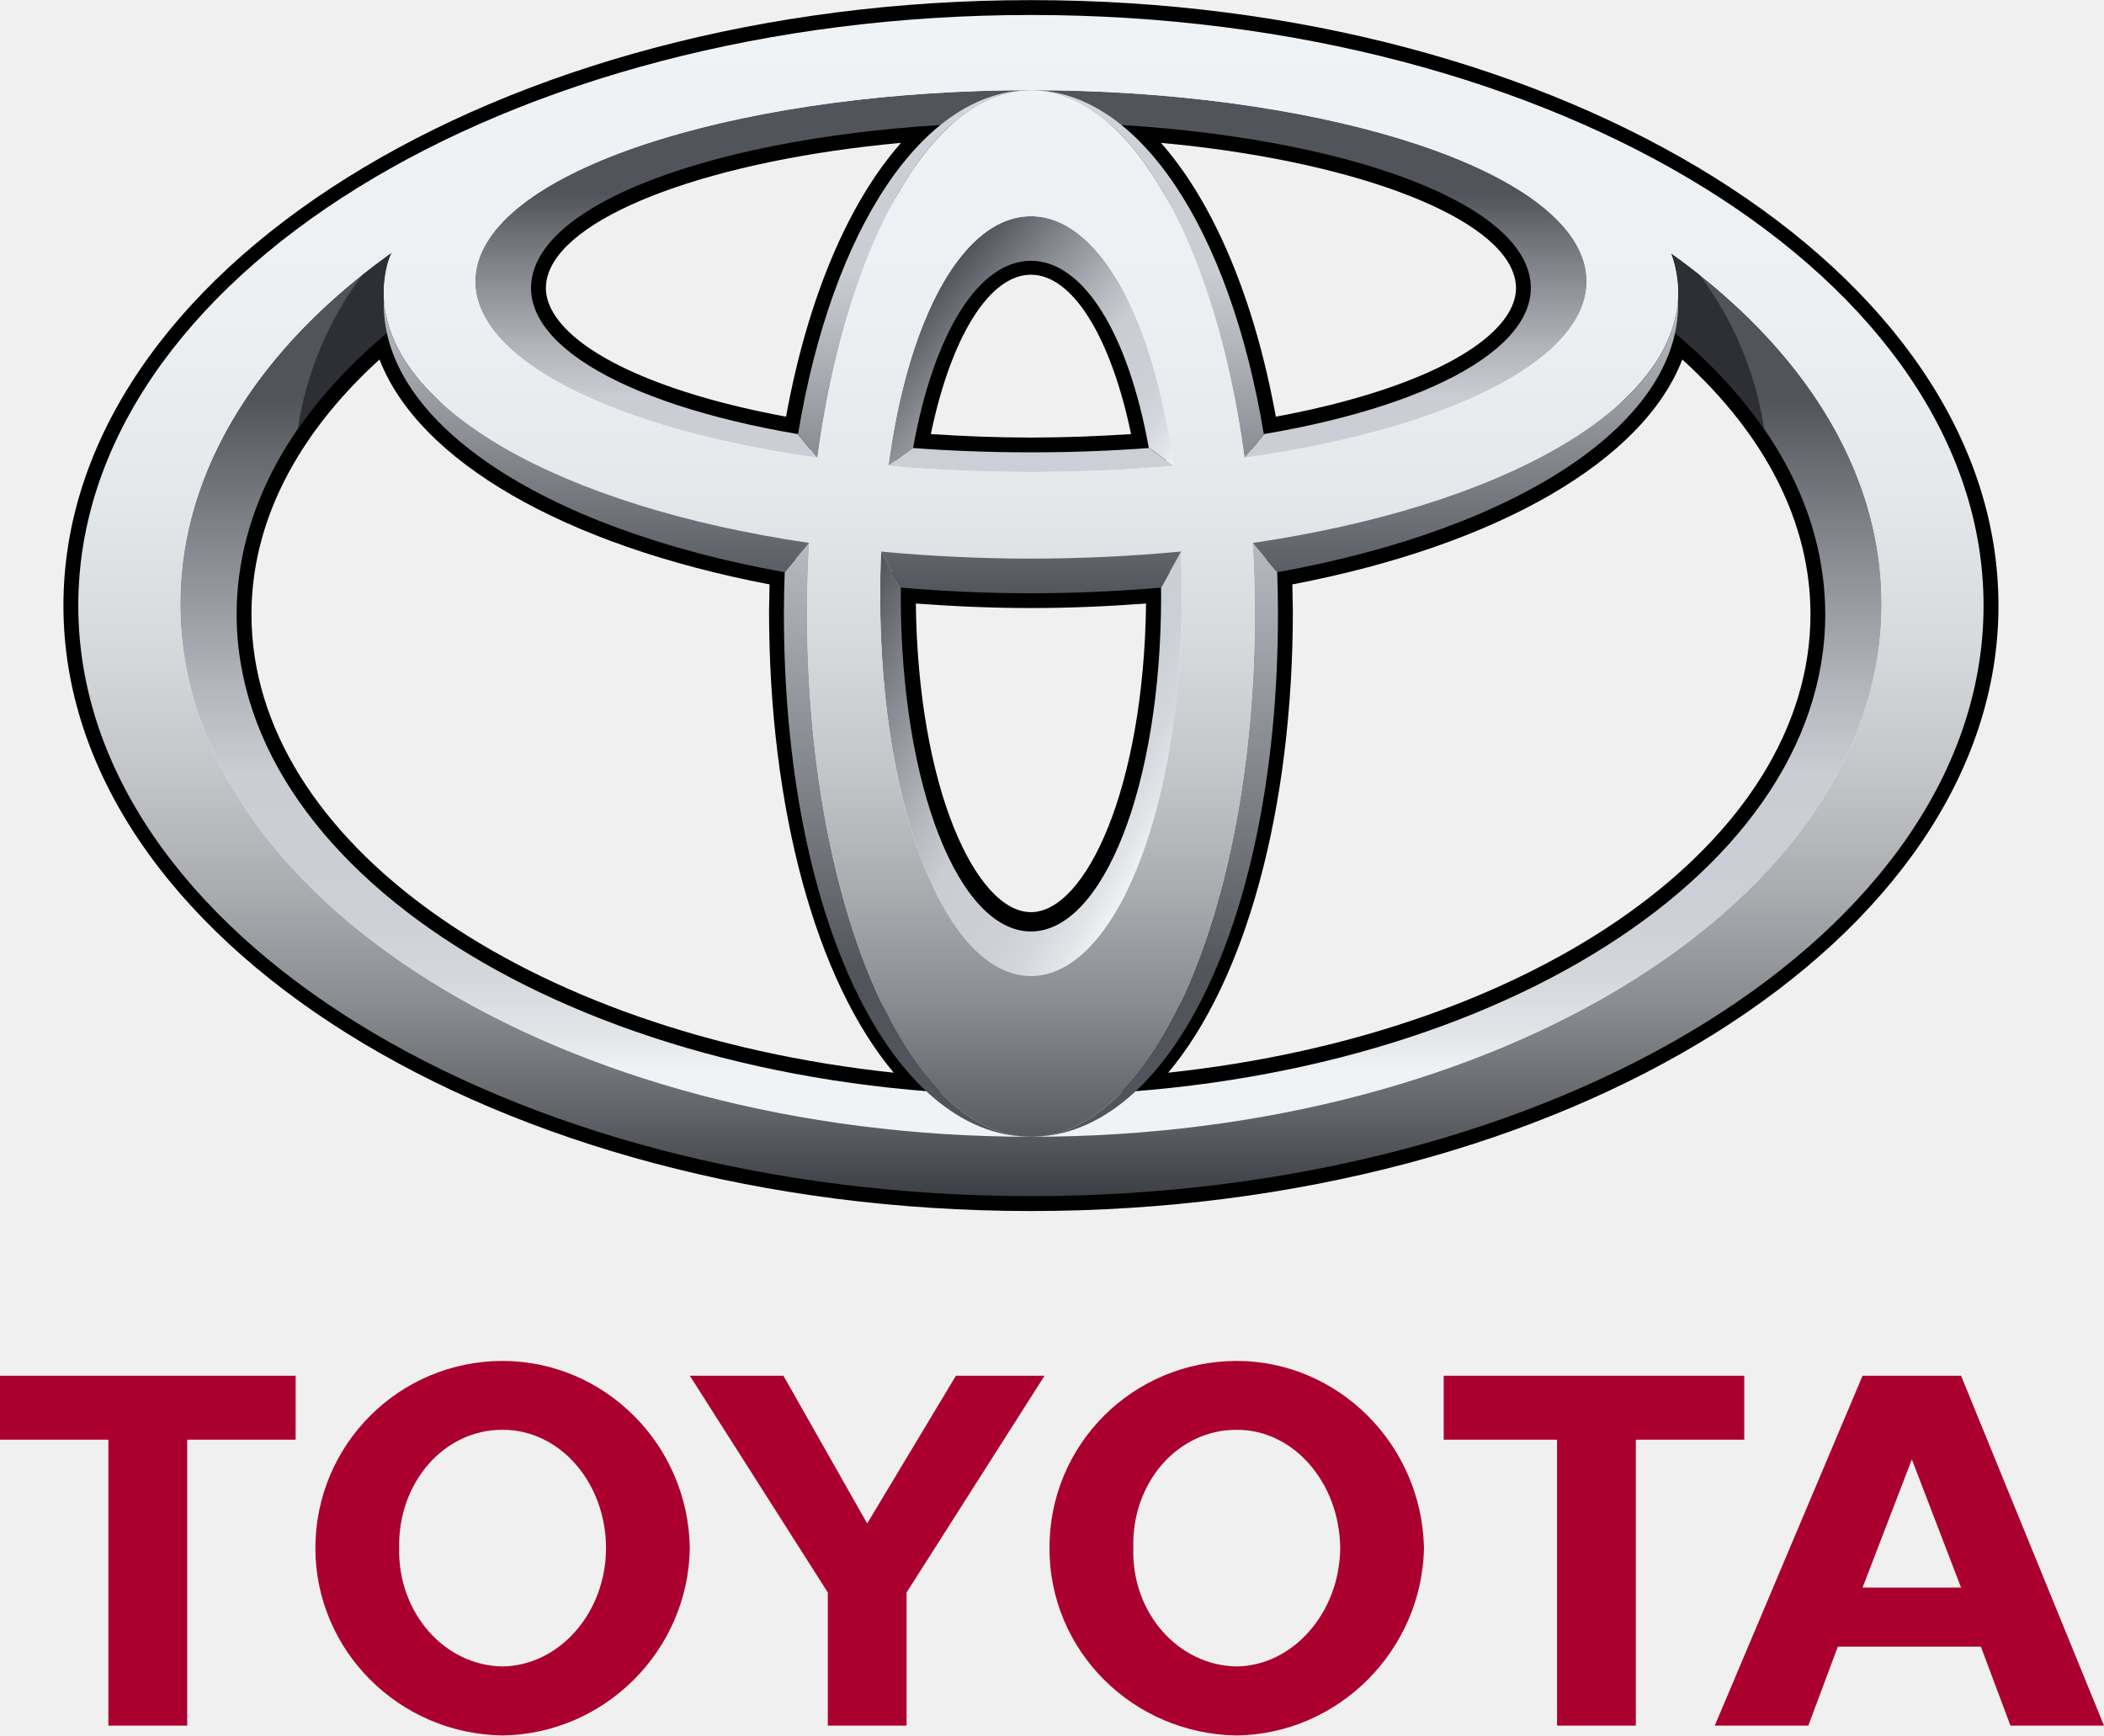
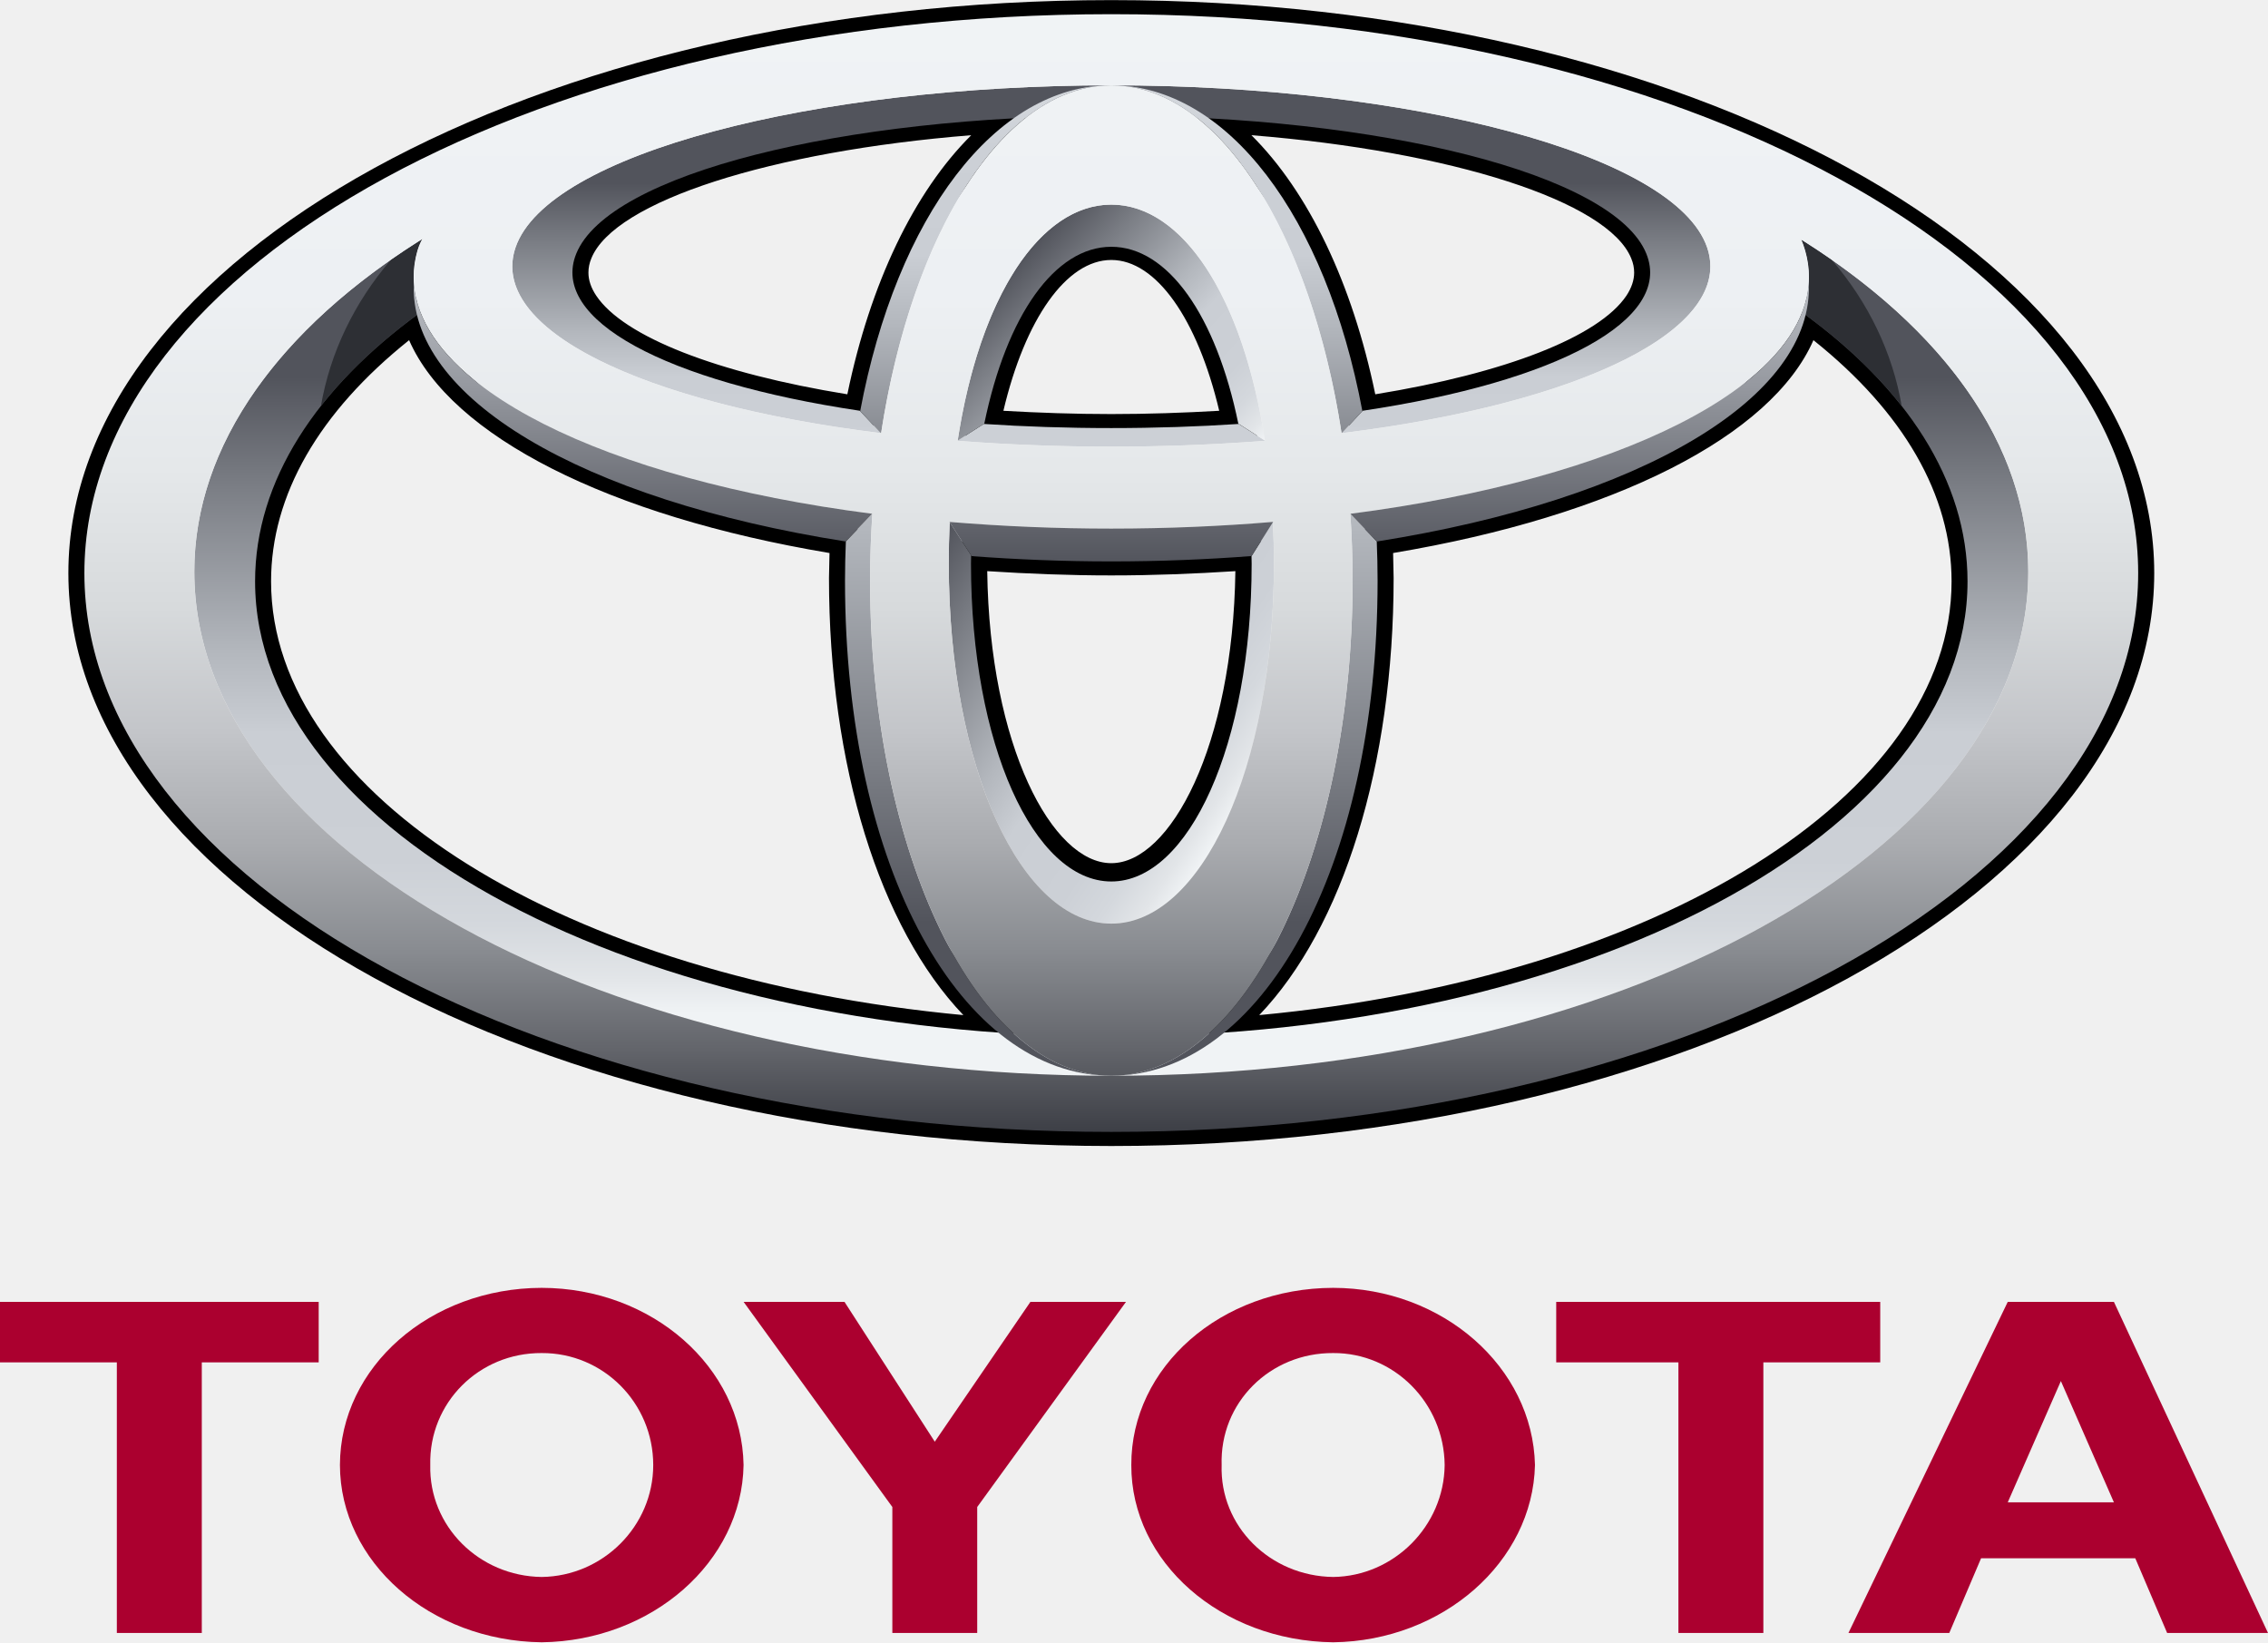
- <svg xmlns="http://www.w3.org/2000/svg" width="360" height="297" viewBox="0 0 360 297" fill="none">
-   <g clip-path="url(#clip0_335_698)">
-     <path d="M179.573 264.924C179.518 247.21 193.792 232.919 211.62 232.888C229.011 232.916 243.296 247.207 243.647 264.924C243.3 282.441 229.015 296.731 211.62 296.979C193.792 296.731 179.519 282.441 179.573 264.924ZM211.621 285.17C221.245 285.022 229.213 275.976 229.312 264.924C229.213 253.66 221.245 244.615 211.621 244.678C201.58 244.612 193.593 253.658 193.911 264.924C193.593 275.975 201.58 285.021 211.621 285.17ZM279.896 246.366V295.292H266.416V246.366H247.02V235.42H298.45V246.366H279.896ZM314.458 281.781L309.411 295.293H293.404L318.69 235.42H335.542L360 295.293H343.992L338.933 281.781H314.458ZM327.124 271.673H335.542L327.124 249.739L318.69 271.673H327.124ZM32.033 246.366V295.292H18.544V246.366H0V235.42H50.587V246.366H32.033ZM53.96 264.924C53.986 247.21 68.252 232.919 85.981 232.888C103.482 232.916 117.769 247.207 118.027 264.924C117.769 282.441 103.482 296.731 85.981 296.979C68.252 296.731 53.985 282.441 53.96 264.924ZM85.981 285.17C95.72 285.022 103.681 275.976 103.69 264.924C103.68 253.66 95.72 244.615 85.981 244.678C76.04 244.612 68.064 253.658 68.297 264.924C68.064 275.975 76.04 285.021 85.981 285.17ZM148.379 295.292H155.116V272.516L178.729 235.42H163.559L148.379 260.707L134.042 235.42H118.029L141.642 272.516V295.292H148.379Z" fill="#AB002F" />
-     <path d="M10.854 103.627C10.854 160.755 85.119 207.236 176.399 207.236C267.677 207.236 341.943 160.755 341.943 103.627C341.942 46.494 267.677 0.02 176.397 0.02C85.118 0.02 10.854 46.494 10.854 103.627ZM15.934 103.627C15.934 49.306 87.917 5.11 176.399 5.11C264.878 5.11 336.863 49.306 336.863 103.627C336.863 157.959 264.878 202.154 176.399 202.154C87.917 202.153 15.934 157.96 15.934 103.627Z" fill="black" />
-     <path d="M160.757 18.854C122.011 21.221 93.87 31.493 89.073 45.025C88.584 46.389 88.333 47.826 88.329 49.274C88.329 51.557 88.974 53.84 90.254 56.022C95.631 65.186 112.323 72.743 136.075 76.797L138.59 77.208L139.012 74.696C142.911 50.907 151.469 32.2 162.502 23.368L168.752 18.358L160.757 18.854ZM94.639 53.46C93.811 52.051 93.403 50.661 93.403 49.292C93.403 48.428 93.552 47.585 93.859 46.726C97.521 36.388 122.394 27.359 154.168 24.446C145.104 34.701 138.134 51.227 134.498 71.304C113.85 67.483 99.004 60.903 94.639 53.46ZM153.673 76.216L153.176 78.981L155.979 79.194C162.626 79.691 169.498 79.959 176.393 79.959C183.294 79.959 190.17 79.691 196.818 79.194L199.616 78.981L199.118 76.216C195.297 54.751 186.795 41.928 176.397 41.928C165.99 41.928 157.493 54.751 153.673 76.216ZM176.398 47.009C183.507 47.009 190.071 57.658 193.529 74.282C187.907 74.649 182.18 74.877 176.393 74.877C170.613 74.877 164.884 74.649 159.268 74.282C162.716 57.658 169.29 47.009 176.398 47.009ZM190.289 23.37C201.318 32.203 209.885 50.912 213.784 74.698L214.201 77.211L216.711 76.799C240.474 72.746 257.175 65.186 262.533 56.023C264.617 52.502 265.013 48.699 263.724 45.029C258.929 31.498 230.786 21.226 192.043 18.857L184.057 18.36L190.289 23.37ZM198.638 24.446C230.403 27.359 255.275 36.405 258.926 46.726C259.244 47.585 259.392 48.428 259.392 49.292C259.392 50.661 258.976 52.051 258.167 53.46C253.786 60.901 238.935 67.483 218.298 71.304C214.662 51.228 207.702 34.703 198.638 24.446ZM64.557 54.998C47.144 69.588 37.941 86.92 37.941 105.13C37.941 147.967 90.164 184.176 159.408 189.336L167.142 189.916L161.253 184.885C146.083 171.903 136.662 141.104 136.662 104.5L136.821 95.851L134.697 95.419C98.275 88.89 72.363 73.572 68.674 56.417L67.791 52.299L64.557 54.998ZM43.026 105.13C43.026 89.515 50.641 74.529 64.939 61.514C71.6 78.847 96.49 93.287 131.671 100.005C131.627 101.99 131.587 104.5 131.587 104.5C131.587 138.44 139.639 167.751 152.919 183.565C89.826 176.831 43.026 143.868 43.026 105.13ZM151.604 100.552L151.588 101.474C151.588 135.498 162.254 161.167 176.398 161.167C190.537 161.167 201.203 135.498 201.203 101.474L201.169 97.803L198.441 98.036C191.248 98.666 183.841 98.979 176.4 98.979C168.959 98.979 161.543 98.666 154.368 98.036L151.63 97.789L151.604 100.552ZM196.093 103.279C195.711 134.936 185.74 156.089 176.398 156.089C167.047 156.089 157.075 134.936 156.703 103.279C163.162 103.755 169.76 104.053 176.398 104.053C183.046 104.053 189.625 103.755 196.093 103.279ZM284.113 56.417C280.427 73.572 254.51 88.889 218.1 95.419L215.966 95.816L216.135 104.498C216.135 141.102 206.709 171.903 191.544 184.883L185.655 189.915L193.379 189.335C262.629 184.175 314.853 147.966 314.853 105.128C314.853 86.919 305.64 69.587 288.228 54.997L285.003 52.298L284.113 56.417ZM287.848 61.514C302.156 74.529 309.776 89.515 309.776 105.13C309.776 143.868 262.979 176.831 199.879 183.565C213.159 167.751 221.211 138.44 221.211 104.5C221.211 104.5 221.161 101.988 221.127 100.005C256.297 93.287 281.185 78.846 287.848 61.514Z" fill="black" />
-     <path d="M285.913 43.339C286.147 43.984 286.36 44.642 286.528 45.304C287.486 49.109 287.288 52.847 286.047 56.489C302.567 70.115 312.305 86.921 312.305 105.131C312.305 150.583 251.455 187.437 176.398 187.437C101.336 187.437 40.49 150.583 40.49 105.131C40.49 86.937 50.239 70.117 66.738 56.489C65.508 52.847 65.31 49.109 66.267 45.304C66.465 44.581 66.729 43.879 67.056 43.205C44.513 59.269 30.846 80.322 30.846 103.379C30.846 153.724 96.007 194.533 176.396 194.533C256.776 194.533 321.947 153.724 321.947 103.379C321.95 80.37 308.336 59.366 285.913 43.339Z" fill="url(#paint0_linear_335_698)" />
-     <path d="M196.618 76.663C190.204 77.145 183.442 77.408 176.392 77.408C169.348 77.408 162.591 77.145 156.176 76.663H156.156L151.964 79.71C159.698 80.384 167.866 80.767 176.396 80.767C184.928 80.767 193.094 80.384 200.833 79.71L196.618 76.663ZM270.965 44.727C265.856 27.835 223.738 15.431 176.397 15.431C129.065 15.431 86.948 27.838 81.838 44.727C77.404 59.38 101.612 72.942 139.806 78.32L136.488 74.279C105.591 69.02 87.227 57.806 91.464 45.883C96.598 31.406 133.893 20.924 176.394 20.924C218.893 20.924 256.196 31.409 261.326 45.883C265.558 57.807 247.202 69.021 216.298 74.279L212.991 78.32C251.171 72.942 275.396 59.38 270.965 44.727Z" fill="url(#paint1_linear_335_698)" />
-     <path d="M156.228 76.663C159.775 56.948 167.47 44.628 176.394 44.628C185.329 44.628 193.017 56.948 196.569 76.663H196.64L200.79 79.675C197.287 53.639 187.693 37.001 176.4 37.001C165.1 37.001 155.51 53.639 152.013 79.675L156.161 76.663H156.228Z" fill="url(#paint2_linear_335_698)" />
-     <path d="M202.046 94.427L198.653 100.566C198.653 101.013 198.673 101.473 198.673 101.939C198.673 134.619 188.682 159.397 176.395 159.397C164.096 159.397 154.125 134.616 154.125 101.939C154.125 101.423 154.136 100.911 154.146 100.417L150.747 94.427C150.647 96.919 150.598 99.411 150.599 101.905C150.599 138.956 162.148 167.022 176.4 167.022C190.652 167.022 202.211 138.956 202.211 101.905C202.206 99.411 202.151 96.918 202.046 94.427Z" fill="url(#paint3_linear_335_698)" />
-     <path d="M139.861 78.335C144.743 42.147 159.254 15.428 176.399 15.428C158.018 15.428 142.351 39.099 136.537 74.35L139.811 78.335H139.861Z" fill="url(#paint4_linear_335_698)" />
-     <path d="M212.94 78.335H212.975L216.249 74.35C210.445 39.099 194.768 15.428 176.397 15.428C193.542 15.431 208.064 42.147 212.94 78.335Z" fill="url(#paint5_linear_335_698)" />
-     <path d="M218.531 97.901L214.364 92.924H214.329C214.563 96.878 214.696 100.897 214.696 104.98C214.696 154.438 197.546 194.53 176.398 194.53C200.111 194.53 218.665 157.346 218.665 104.98C218.665 102.584 218.616 100.234 218.531 97.901Z" fill="url(#paint6_linear_335_698)" />
-     <path d="M138.109 104.981C138.109 100.899 138.243 96.879 138.471 92.925H138.443L134.266 97.887C134.178 100.25 134.132 102.616 134.128 104.981C134.128 157.347 152.697 194.531 176.4 194.531C155.259 194.531 138.109 154.438 138.109 104.981Z" fill="url(#paint7_linear_335_698)" />
-     <path d="M286.047 56.487C292.362 61.698 297.69 67.384 301.857 73.423C300.414 63.818 296.594 54.727 290.744 46.975C289.166 45.72 287.554 44.508 285.911 43.34C286.146 43.985 286.359 44.643 286.524 45.305C287.485 49.109 287.287 52.845 286.047 56.487ZM66.74 56.487C65.509 52.845 65.311 49.108 66.268 45.302C66.466 44.58 66.731 43.877 67.057 43.204C65.363 44.426 63.694 45.684 62.052 46.975C56.211 54.732 52.392 63.821 50.94 73.423C55.106 67.384 60.424 61.697 66.74 56.487Z" fill="#2D2F34" />
-     <path d="M13.395 103.627C13.395 47.817 86.369 2.564 176.399 2.564C266.416 2.564 339.392 47.817 339.392 103.627C339.392 159.448 266.416 204.685 176.399 204.685C86.369 204.684 13.395 159.449 13.395 103.627ZM176.398 194.531C256.778 194.531 321.948 153.723 321.948 103.378C321.948 53.028 256.778 12.206 176.398 12.206C96.007 12.206 30.842 53.031 30.842 103.378C30.842 153.723 96.008 194.531 176.398 194.531Z" fill="url(#paint8_linear_335_698)" />
-     <path d="M138.109 104.981C138.109 56.043 155.259 15.431 176.397 15.431C197.545 15.431 214.697 56.043 214.697 104.981C214.697 154.439 197.545 194.531 176.397 194.531C155.249 194.531 138.109 154.438 138.109 104.981ZM176.397 167.022C190.65 167.022 202.21 138.955 202.21 101.92C202.21 63.484 190.649 37.002 176.397 37.002C162.145 37.002 150.596 63.484 150.596 101.92C150.596 138.955 162.145 167.022 176.397 167.022Z" fill="url(#paint9_linear_335_698)" />
-     <path d="M66.269 45.302C70.47 28.665 121.277 4.45 176.398 4.45C231.513 4.45 280.576 21.752 286.528 45.302C293.191 71.699 244.226 95.589 176.398 95.589C108.558 95.589 59.596 71.7 66.269 45.302ZM176.398 15.431C129.065 15.431 86.948 27.838 81.839 44.727C76.114 63.648 118.152 80.767 176.398 80.767C234.655 80.767 276.686 63.645 270.966 44.727C265.856 27.835 223.741 15.431 176.398 15.431Z" fill="url(#paint10_linear_335_698)" />
-     <path d="M150.695 94.378L150.724 94.398L154.222 100.566C161.34 101.174 168.743 101.522 176.397 101.522C184.087 101.522 191.508 101.175 198.673 100.55L202.077 94.396L202.097 94.376C193.912 95.154 185.329 95.586 176.4 95.586C167.817 95.591 159.239 95.188 150.695 94.378ZM287.103 51.01C286.229 69.884 257.224 86.606 214.349 92.908L214.364 92.924L218.546 97.922C260.498 90.379 288.096 71.85 287.103 51.01ZM65.693 51.01C64.701 71.871 92.297 90.378 134.241 97.922L138.433 92.924L138.443 92.908C95.561 86.608 66.576 69.885 65.693 51.01Z" fill="url(#paint11_linear_335_698)" />
+ <svg xmlns="http://www.w3.org/2000/svg" width="87" height="63" viewBox="0 0 87 63" fill="none">
+   <g clip-path="url(#clip0_552_1591)">
+     <path d="M43.397 56.196C43.383 52.438 46.833 49.407 51.141 49.4C55.344 49.406 58.797 52.438 58.881 56.196C58.797 59.911 55.345 62.943 51.141 62.995C46.833 62.943 43.384 59.911 43.397 56.196ZM51.142 60.49C53.468 60.459 55.393 58.54 55.417 56.196C55.393 53.807 53.468 51.888 51.142 51.901C48.715 51.887 46.785 53.806 46.862 56.196C46.785 58.54 48.715 60.459 51.142 60.49ZM67.642 52.259V62.638H64.384V52.259H59.696V49.937H72.125V52.259H67.642ZM75.994 59.772L74.774 62.638H70.906L77.017 49.937H81.089L87 62.638H83.131L81.909 59.772H75.994ZM79.055 57.627H81.089L79.055 52.975L77.017 57.627H79.055ZM7.741 52.259V62.638H4.482V52.259H0V49.937H12.225V52.259H7.741ZM13.04 56.196C13.047 52.438 16.494 49.407 20.779 49.4C25.008 49.406 28.461 52.438 28.523 56.196C28.461 59.911 25.008 62.943 20.779 62.995C16.494 62.943 13.046 59.911 13.04 56.196ZM20.779 60.49C23.132 60.459 25.056 58.54 25.058 56.196C25.056 53.807 23.132 51.888 20.779 51.901C18.376 51.887 16.449 53.806 16.505 56.196C16.449 58.54 18.376 60.459 20.779 60.49ZM35.858 62.638H37.486V57.806L43.193 49.937H39.527L35.858 55.301L32.394 49.937H28.524L34.23 57.806V62.638H35.858Z" fill="#AB002F" />
+     <path d="M2.623 21.982C2.623 34.1 20.57 43.959 42.63 43.959C64.689 43.959 82.636 34.1 82.636 21.982C82.636 9.863 64.689 0.004 42.629 0.004C20.57 0.004 2.623 9.863 2.623 21.982ZM3.851 21.982C3.851 10.459 21.246 1.084 42.63 1.084C64.012 1.084 81.408 10.459 81.408 21.982C81.408 33.507 64.012 42.882 42.63 42.882C21.246 42.881 3.851 33.507 3.851 21.982Z" fill="black" />
+     <path d="M38.849 3.999C29.486 4.501 22.685 6.68 21.526 9.551C21.408 9.84 21.347 10.145 21.346 10.452C21.346 10.936 21.502 11.421 21.811 11.883C23.111 13.827 27.144 15.43 32.885 16.29L33.492 16.378L33.594 15.845C34.536 10.798 36.605 6.83 39.271 4.957L40.782 3.894L38.849 3.999ZM22.871 11.34C22.671 11.041 22.572 10.746 22.572 10.456C22.572 10.273 22.608 10.094 22.683 9.912C23.567 7.719 29.578 5.803 37.257 5.186C35.066 7.361 33.382 10.866 32.504 15.125C27.514 14.315 23.926 12.919 22.871 11.34ZM37.137 16.167L37.017 16.753L37.695 16.799C39.301 16.904 40.962 16.961 42.628 16.961C44.296 16.961 45.958 16.904 47.564 16.799L48.24 16.753L48.12 16.167C47.197 11.614 45.142 8.894 42.629 8.894C40.114 8.894 38.06 11.614 37.137 16.167ZM42.629 9.972C44.347 9.972 45.934 12.231 46.769 15.757C45.41 15.835 44.027 15.883 42.628 15.883C41.231 15.883 39.847 15.835 38.49 15.757C39.323 12.231 40.911 9.972 42.629 9.972ZM45.986 4.957C48.652 6.831 50.722 10.8 51.664 15.845L51.765 16.378L52.372 16.291C58.114 15.431 62.15 13.827 63.445 11.884C63.949 11.137 64.045 10.33 63.733 9.552C62.574 6.681 55.773 4.502 46.41 4L44.48 3.895L45.986 4.957ZM48.004 5.186C55.681 5.803 61.691 7.722 62.574 9.912C62.65 10.094 62.686 10.273 62.686 10.456C62.686 10.746 62.586 11.041 62.39 11.34C61.331 12.918 57.742 14.315 52.755 15.125C51.876 10.867 50.194 7.361 48.004 5.186ZM15.601 11.666C11.393 14.761 9.169 18.438 9.169 22.3C9.169 31.387 21.789 39.068 38.523 40.162L40.392 40.285L38.969 39.218C35.303 36.464 33.026 29.931 33.026 22.167L33.065 20.332L32.552 20.241C23.75 18.855 17.488 15.606 16.596 11.967L16.383 11.094L15.601 11.666ZM10.398 22.3C10.398 18.988 12.238 15.809 15.693 13.048C17.303 16.725 23.318 19.788 31.82 21.213C31.809 21.634 31.8 22.167 31.8 22.167C31.8 29.366 33.746 35.584 36.955 38.938C21.708 37.51 10.398 30.517 10.398 22.3ZM36.637 21.329L36.634 21.525C36.634 28.742 39.211 34.187 42.629 34.187C46.046 34.187 48.624 28.742 48.624 21.525L48.616 20.746L47.956 20.796C46.218 20.929 44.428 20.995 42.63 20.995C40.832 20.995 39.039 20.929 37.306 20.796L36.644 20.743L36.637 21.329ZM47.389 21.908C47.297 28.623 44.887 33.11 42.629 33.11C40.369 33.11 37.959 28.623 37.87 21.908C39.431 22.009 41.025 22.072 42.629 22.072C44.236 22.072 45.826 22.009 47.389 21.908ZM68.66 11.967C67.77 15.606 61.506 18.855 52.707 20.241L52.191 20.325L52.232 22.166C52.232 29.931 49.954 36.464 46.289 39.218L44.866 40.285L46.733 40.162C63.469 39.067 76.089 31.387 76.089 22.3C76.089 18.437 73.863 14.761 69.655 11.666L68.876 11.093L68.66 11.967ZM69.563 13.048C73.021 15.809 74.862 18.988 74.862 22.3C74.862 30.517 63.553 37.51 48.304 38.938C51.513 35.584 53.459 29.366 53.459 22.167C53.459 22.167 53.447 21.634 53.439 21.213C61.938 19.788 67.953 16.725 69.563 13.048Z" fill="black" />
+     <path d="M69.096 9.193C69.152 9.33 69.204 9.469 69.244 9.61C69.475 10.417 69.427 11.21 69.128 11.982C73.12 14.873 75.474 18.438 75.474 22.3C75.474 31.942 60.768 39.759 42.629 39.759C24.489 39.759 9.785 31.942 9.785 22.3C9.785 18.441 12.141 14.873 16.128 11.982C15.831 11.21 15.783 10.417 16.014 9.61C16.062 9.457 16.126 9.307 16.205 9.165C10.757 12.572 7.454 17.038 7.454 21.929C7.454 32.608 23.201 41.264 42.629 41.264C62.054 41.264 77.804 32.608 77.804 21.929C77.804 17.048 74.514 12.593 69.096 9.193Z" fill="url(#paint0_linear_552_1591)" />
+     <path d="M47.516 16.262C45.966 16.364 44.332 16.42 42.628 16.42C40.926 16.42 39.293 16.364 37.742 16.262H37.738L36.724 16.908C38.594 17.051 40.567 17.133 42.629 17.133C44.691 17.133 46.664 17.051 48.535 16.908L47.516 16.262ZM65.483 9.488C64.248 5.905 54.07 3.273 42.629 3.273C31.191 3.273 21.012 5.905 19.777 9.488C18.706 12.596 24.556 15.473 33.786 16.613L32.984 15.756C25.518 14.641 21.08 12.262 22.104 9.733C23.345 6.662 32.357 4.439 42.628 4.439C52.899 4.439 61.914 6.663 63.154 9.733C64.176 12.262 59.74 14.641 52.272 15.756L51.473 16.613C60.7 15.473 66.554 12.596 65.483 9.488Z" fill="url(#paint1_linear_552_1591)" />
+     <path d="M37.755 16.262C38.612 12.08 40.472 9.466 42.629 9.466C44.788 9.466 46.646 12.08 47.504 16.262H47.521L48.524 16.901C47.678 11.378 45.359 7.849 42.63 7.849C39.899 7.849 37.582 11.378 36.736 16.901L37.739 16.262H37.755Z" fill="url(#paint2_linear_552_1591)" />
+     <path d="M48.828 20.03L48.008 21.332C48.008 21.427 48.013 21.525 48.013 21.624C48.013 28.556 45.598 33.812 42.629 33.812C39.656 33.812 37.247 28.555 37.247 21.624C37.247 21.514 37.249 21.406 37.252 21.301L36.43 20.03C36.406 20.559 36.394 21.087 36.395 21.616C36.395 29.476 39.186 35.429 42.63 35.429C46.074 35.429 48.868 29.476 48.868 21.616C48.866 21.087 48.853 20.559 48.828 20.03Z" fill="url(#paint3_linear_552_1591)" />
+     <path d="M33.799 16.616C34.979 8.94 38.486 3.272 42.629 3.272C38.187 3.272 34.401 8.294 32.996 15.771L33.787 16.616H33.799Z" fill="url(#paint4_linear_552_1591)" />
+     <path d="M51.461 16.616H51.469L52.261 15.771C50.858 8.294 47.069 3.272 42.63 3.272C46.773 3.273 50.282 8.94 51.461 16.616Z" fill="url(#paint5_linear_552_1591)" />
+     <path d="M52.812 20.767L51.805 19.711H51.797C51.853 20.55 51.885 21.402 51.885 22.268C51.885 32.76 47.741 41.264 42.63 41.264C48.36 41.264 52.844 33.376 52.844 22.268C52.844 21.76 52.832 21.262 52.812 20.767Z" fill="url(#paint6_linear_552_1591)" />
+     <path d="M33.376 22.269C33.376 21.403 33.408 20.55 33.464 19.711H33.457L32.447 20.764C32.426 21.265 32.415 21.767 32.414 22.269C32.414 33.377 36.901 41.264 42.63 41.264C37.521 41.264 33.376 32.76 33.376 22.269Z" fill="url(#paint7_linear_552_1591)" />
+     <path d="M69.128 11.982C70.654 13.088 71.942 14.294 72.949 15.575C72.6 13.537 71.677 11.609 70.263 9.965C69.882 9.698 69.492 9.441 69.095 9.193C69.152 9.33 69.204 9.47 69.243 9.61C69.476 10.417 69.428 11.21 69.128 11.982ZM16.129 11.982C15.832 11.21 15.784 10.417 16.015 9.61C16.063 9.457 16.127 9.307 16.206 9.165C15.796 9.424 15.393 9.691 14.996 9.965C13.584 11.61 12.662 13.538 12.31 15.575C13.318 14.294 14.603 13.087 16.129 11.982Z" fill="#2D2F34" />
+     <path d="M3.237 21.982C3.237 10.143 20.873 0.544 42.63 0.544C64.384 0.544 82.02 10.143 82.02 21.982C82.02 33.822 64.384 43.418 42.63 43.418C20.873 43.418 3.237 33.823 3.237 21.982ZM42.63 41.264C62.055 41.264 77.804 32.608 77.804 21.929C77.804 11.248 62.055 2.589 42.63 2.589C23.202 2.589 7.454 11.249 7.454 21.929C7.454 32.608 23.202 41.264 42.63 41.264Z" fill="url(#paint8_linear_552_1591)" />
+     <path d="M33.377 22.269C33.377 11.888 37.522 3.273 42.63 3.273C47.741 3.273 51.886 11.888 51.886 22.269C51.886 32.76 47.741 41.264 42.63 41.264C37.519 41.264 33.377 32.76 33.377 22.269ZM42.63 35.429C46.074 35.429 48.868 29.476 48.868 21.619C48.868 13.466 46.074 7.849 42.63 7.849C39.186 7.849 36.395 13.466 36.395 21.619C36.395 29.476 39.186 35.429 42.63 35.429Z" fill="url(#paint9_linear_552_1591)" />
+     <path d="M16.015 9.609C17.03 6.08 29.309 0.944 42.63 0.944C55.949 0.944 67.806 4.614 69.245 9.609C70.855 15.209 59.022 20.276 42.63 20.276C26.235 20.276 14.403 15.209 16.015 9.609ZM42.63 3.273C31.191 3.273 21.013 5.905 19.778 9.487C18.394 13.501 28.554 17.132 42.63 17.132C56.709 17.132 66.866 13.5 65.484 9.487C64.249 5.904 54.071 3.273 42.63 3.273Z" fill="url(#paint10_linear_552_1591)" />
+     <path d="M36.418 20.02L36.425 20.024L37.27 21.332C38.99 21.461 40.779 21.535 42.629 21.535C44.487 21.535 46.281 21.462 48.012 21.329L48.835 20.023L48.84 20.019C46.862 20.184 44.788 20.276 42.63 20.276C40.556 20.277 38.483 20.191 36.418 20.02ZM69.383 10.82C69.172 14.824 62.162 18.371 51.801 19.708L51.804 19.711L52.815 20.771C62.953 19.171 69.623 15.241 69.383 10.82ZM15.875 10.82C15.636 15.245 22.305 19.171 32.441 20.771L33.454 19.711L33.457 19.708C23.093 18.371 16.089 14.824 15.875 10.82Z" fill="url(#paint11_linear_552_1591)" />
  </g>
  <defs>
-     <linearGradient id="paint0_linear_335_698" x1="176.396" y1="183.273" x2="176.396" y2="68.113" gradientUnits="userSpaceOnUse">
+     <linearGradient id="paint0_linear_552_1591" x1="42.629" y1="38.876" x2="42.629" y2="14.448" gradientUnits="userSpaceOnUse">
      <stop stop-color="#F0F3F5" />
      <stop offset="0.056" stop-color="#E2E5E8" />
      <stop offset="0.138" stop-color="#D4D8DD" />
      <stop offset="0.242" stop-color="#CCD0D6" />
      <stop offset="0.44" stop-color="#CACED4" />
      <stop offset="0.568" stop-color="#B3B7BD" />
      <stop offset="0.835" stop-color="#797C83" />
      <stop offset="1" stop-color="#52545C" />
    </linearGradient>
-     <linearGradient id="paint1_linear_335_698" x1="176.401" y1="95.528" x2="176.401" y2="33.125" gradientUnits="userSpaceOnUse">
+     <linearGradient id="paint1_linear_552_1591" x1="42.63" y1="20.264" x2="42.63" y2="7.027" gradientUnits="userSpaceOnUse">
      <stop stop-color="#F0F3F5" />
      <stop offset="0.056" stop-color="#E2E5E8" />
      <stop offset="0.138" stop-color="#D4D8DD" />
      <stop offset="0.242" stop-color="#CCD0D6" />
      <stop offset="0.44" stop-color="#CACED4" />
      <stop offset="0.568" stop-color="#B3B7BD" />
      <stop offset="0.835" stop-color="#797C83" />
      <stop offset="1" stop-color="#52545C" />
    </linearGradient>
-     <linearGradient id="paint2_linear_335_698" x1="197.112" y1="84.058" x2="158.149" y2="51.372" gradientUnits="userSpaceOnUse">
+     <linearGradient id="paint2_linear_552_1591" x1="47.635" y1="17.831" x2="39.251" y2="9.817" gradientUnits="userSpaceOnUse">
      <stop stop-color="#F0F3F5" />
      <stop offset="0.056" stop-color="#E2E5E8" />
      <stop offset="0.138" stop-color="#D4D8DD" />
      <stop offset="0.242" stop-color="#CCD0D6" />
      <stop offset="0.44" stop-color="#CACED4" />
      <stop offset="0.568" stop-color="#B3B7BD" />
      <stop offset="0.835" stop-color="#797C83" />
      <stop offset="1" stop-color="#52545C" />
    </linearGradient>
-     <linearGradient id="paint3_linear_335_698" x1="201.073" y1="138.449" x2="144.263" y2="105.657" gradientUnits="userSpaceOnUse">
+     <linearGradient id="paint3_linear_552_1591" x1="48.593" y1="29.368" x2="35.815" y2="20.965" gradientUnits="userSpaceOnUse">
      <stop stop-color="#F0F3F5" />
      <stop offset="0.056" stop-color="#E2E5E8" />
      <stop offset="0.138" stop-color="#D4D8DD" />
      <stop offset="0.242" stop-color="#CCD0D6" />
      <stop offset="0.44" stop-color="#CACED4" />
      <stop offset="0.568" stop-color="#B3B7BD" />
      <stop offset="0.835" stop-color="#797C83" />
      <stop offset="1" stop-color="#52545C" />
    </linearGradient>
-     <linearGradient id="paint4_linear_335_698" x1="156.468" y1="2.555" x2="156.468" y2="101.532" gradientUnits="userSpaceOnUse">
+     <linearGradient id="paint4_linear_552_1591" x1="37.813" y1="0.542" x2="37.813" y2="21.537" gradientUnits="userSpaceOnUse">
      <stop stop-color="#F0F3F5" />
      <stop offset="0.056" stop-color="#E2E5E8" />
      <stop offset="0.138" stop-color="#D4D8DD" />
      <stop offset="0.242" stop-color="#CCD0D6" />
      <stop offset="0.44" stop-color="#CACED4" />
      <stop offset="0.568" stop-color="#B3B7BD" />
      <stop offset="0.835" stop-color="#797C83" />
      <stop offset="1" stop-color="#52545C" />
    </linearGradient>
-     <linearGradient id="paint5_linear_335_698" x1="196.324" y1="2.555" x2="196.324" y2="101.532" gradientUnits="userSpaceOnUse">
+     <linearGradient id="paint5_linear_552_1591" x1="47.445" y1="0.542" x2="47.445" y2="21.537" gradientUnits="userSpaceOnUse">
      <stop stop-color="#F0F3F5" />
      <stop offset="0.056" stop-color="#E2E5E8" />
      <stop offset="0.138" stop-color="#D4D8DD" />
      <stop offset="0.242" stop-color="#CCD0D6" />
      <stop offset="0.44" stop-color="#CACED4" />
      <stop offset="0.568" stop-color="#B3B7BD" />
      <stop offset="0.835" stop-color="#797C83" />
      <stop offset="1" stop-color="#52545C" />
    </linearGradient>
-     <linearGradient id="paint6_linear_335_698" x1="197.531" y1="1.723" x2="197.531" y2="166.906" gradientUnits="userSpaceOnUse">
+     <linearGradient id="paint6_linear_552_1591" x1="47.737" y1="0.365" x2="47.737" y2="35.404" gradientUnits="userSpaceOnUse">
      <stop stop-color="#F0F3F5" />
      <stop offset="0.056" stop-color="#E2E5E8" />
      <stop offset="0.138" stop-color="#D4D8DD" />
      <stop offset="0.242" stop-color="#CCD0D6" />
      <stop offset="0.44" stop-color="#CACED4" />
      <stop offset="0.568" stop-color="#B3B7BD" />
      <stop offset="0.835" stop-color="#797C83" />
      <stop offset="1" stop-color="#52545C" />
    </linearGradient>
-     <linearGradient id="paint7_linear_335_698" x1="155.263" y1="1.723" x2="155.263" y2="166.906" gradientUnits="userSpaceOnUse">
+     <linearGradient id="paint7_linear_552_1591" x1="37.522" y1="0.366" x2="37.522" y2="35.404" gradientUnits="userSpaceOnUse">
      <stop stop-color="#F0F3F5" />
      <stop offset="0.056" stop-color="#E2E5E8" />
      <stop offset="0.138" stop-color="#D4D8DD" />
      <stop offset="0.242" stop-color="#CCD0D6" />
      <stop offset="0.44" stop-color="#CACED4" />
      <stop offset="0.568" stop-color="#B3B7BD" />
      <stop offset="0.835" stop-color="#797C83" />
      <stop offset="1" stop-color="#52545C" />
    </linearGradient>
-     <linearGradient id="paint8_linear_335_698" x1="176.392" y1="2.564" x2="176.392" y2="204.685" gradientUnits="userSpaceOnUse">
+     <linearGradient id="paint8_linear_552_1591" x1="42.629" y1="0.544" x2="42.629" y2="43.418" gradientUnits="userSpaceOnUse">
      <stop stop-color="#F0F3F5" />
      <stop offset="0.253" stop-color="#EDF0F3" />
      <stop offset="0.406" stop-color="#E5E8EA" />
      <stop offset="0.531" stop-color="#D7DADC" />
      <stop offset="0.642" stop-color="#C3C5C9" />
      <stop offset="0.744" stop-color="#A9ABAF" />
      <stop offset="0.839" stop-color="#888B90" />
      <stop offset="0.926" stop-color="#63656B" />
      <stop offset="1" stop-color="#3D3F46" />
    </linearGradient>
-     <linearGradient id="paint9_linear_335_698" x1="176.402" y1="2.554" x2="176.402" y2="204.687" gradientUnits="userSpaceOnUse">
+     <linearGradient id="paint9_linear_552_1591" x1="42.631" y1="0.542" x2="42.631" y2="43.419" gradientUnits="userSpaceOnUse">
      <stop stop-color="#F0F3F5" />
      <stop offset="0.253" stop-color="#EDF0F3" />
      <stop offset="0.406" stop-color="#E5E8EA" />
      <stop offset="0.531" stop-color="#D7DADC" />
      <stop offset="0.642" stop-color="#C3C5C9" />
      <stop offset="0.744" stop-color="#A9ABAF" />
      <stop offset="0.839" stop-color="#888B90" />
      <stop offset="0.926" stop-color="#63656B" />
      <stop offset="1" stop-color="#3D3F46" />
    </linearGradient>
-     <linearGradient id="paint10_linear_335_698" x1="176.398" y1="2.575" x2="176.398" y2="204.704" gradientUnits="userSpaceOnUse">
+     <linearGradient id="paint10_linear_552_1591" x1="42.63" y1="0.546" x2="42.63" y2="43.422" gradientUnits="userSpaceOnUse">
      <stop stop-color="#F0F3F5" />
      <stop offset="0.253" stop-color="#EDF0F3" />
      <stop offset="0.406" stop-color="#E5E8EA" />
      <stop offset="0.531" stop-color="#D7DADC" />
      <stop offset="0.642" stop-color="#C3C5C9" />
      <stop offset="0.744" stop-color="#A9ABAF" />
      <stop offset="0.839" stop-color="#888B90" />
      <stop offset="0.926" stop-color="#63656B" />
      <stop offset="1" stop-color="#3D3F46" />
    </linearGradient>
-     <linearGradient id="paint11_linear_335_698" x1="176.399" y1="44.484" x2="176.399" y2="102.09" gradientUnits="userSpaceOnUse">
+     <linearGradient id="paint11_linear_552_1591" x1="42.629" y1="9.436" x2="42.629" y2="21.655" gradientUnits="userSpaceOnUse">
      <stop stop-color="#CACED4" />
      <stop offset="1" stop-color="#52545C" />
    </linearGradient>
-     <clipPath id="clip0_335_698">
-       <rect width="360" height="297" fill="white" />
+     <clipPath id="clip0_552_1591">
+       <rect width="87" height="63" fill="white" />
    </clipPath>
  </defs>
</svg>
